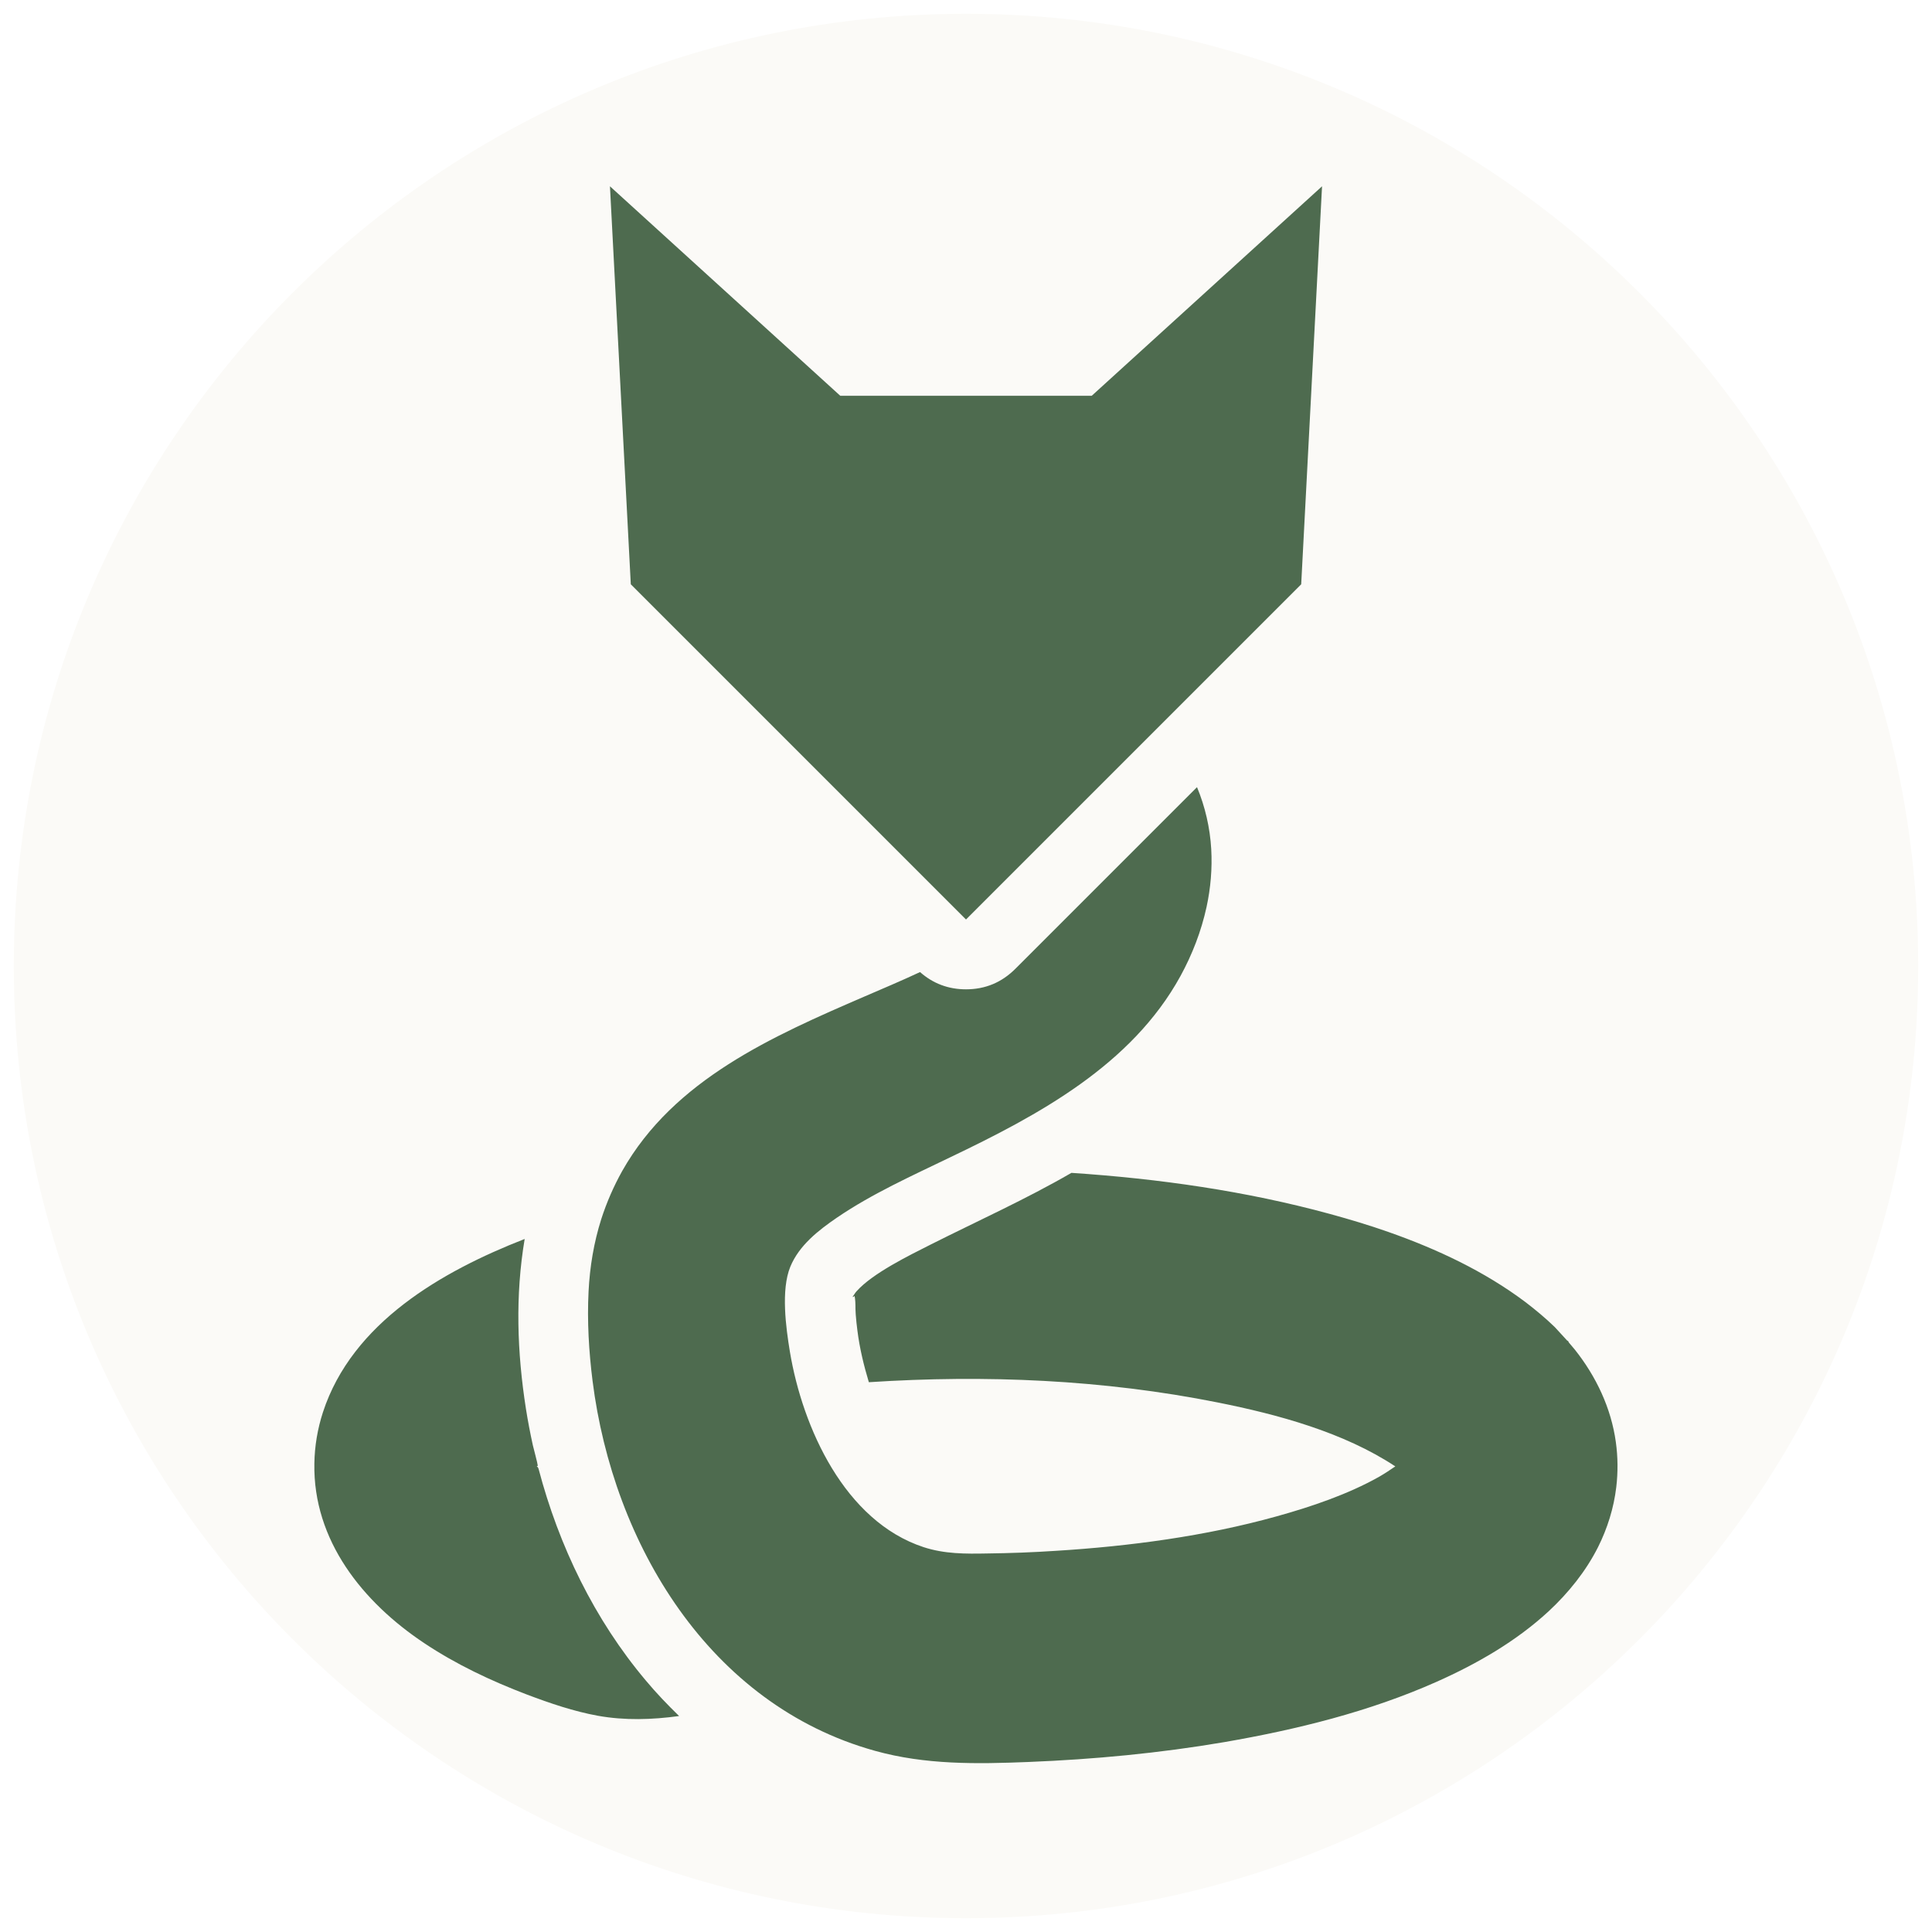
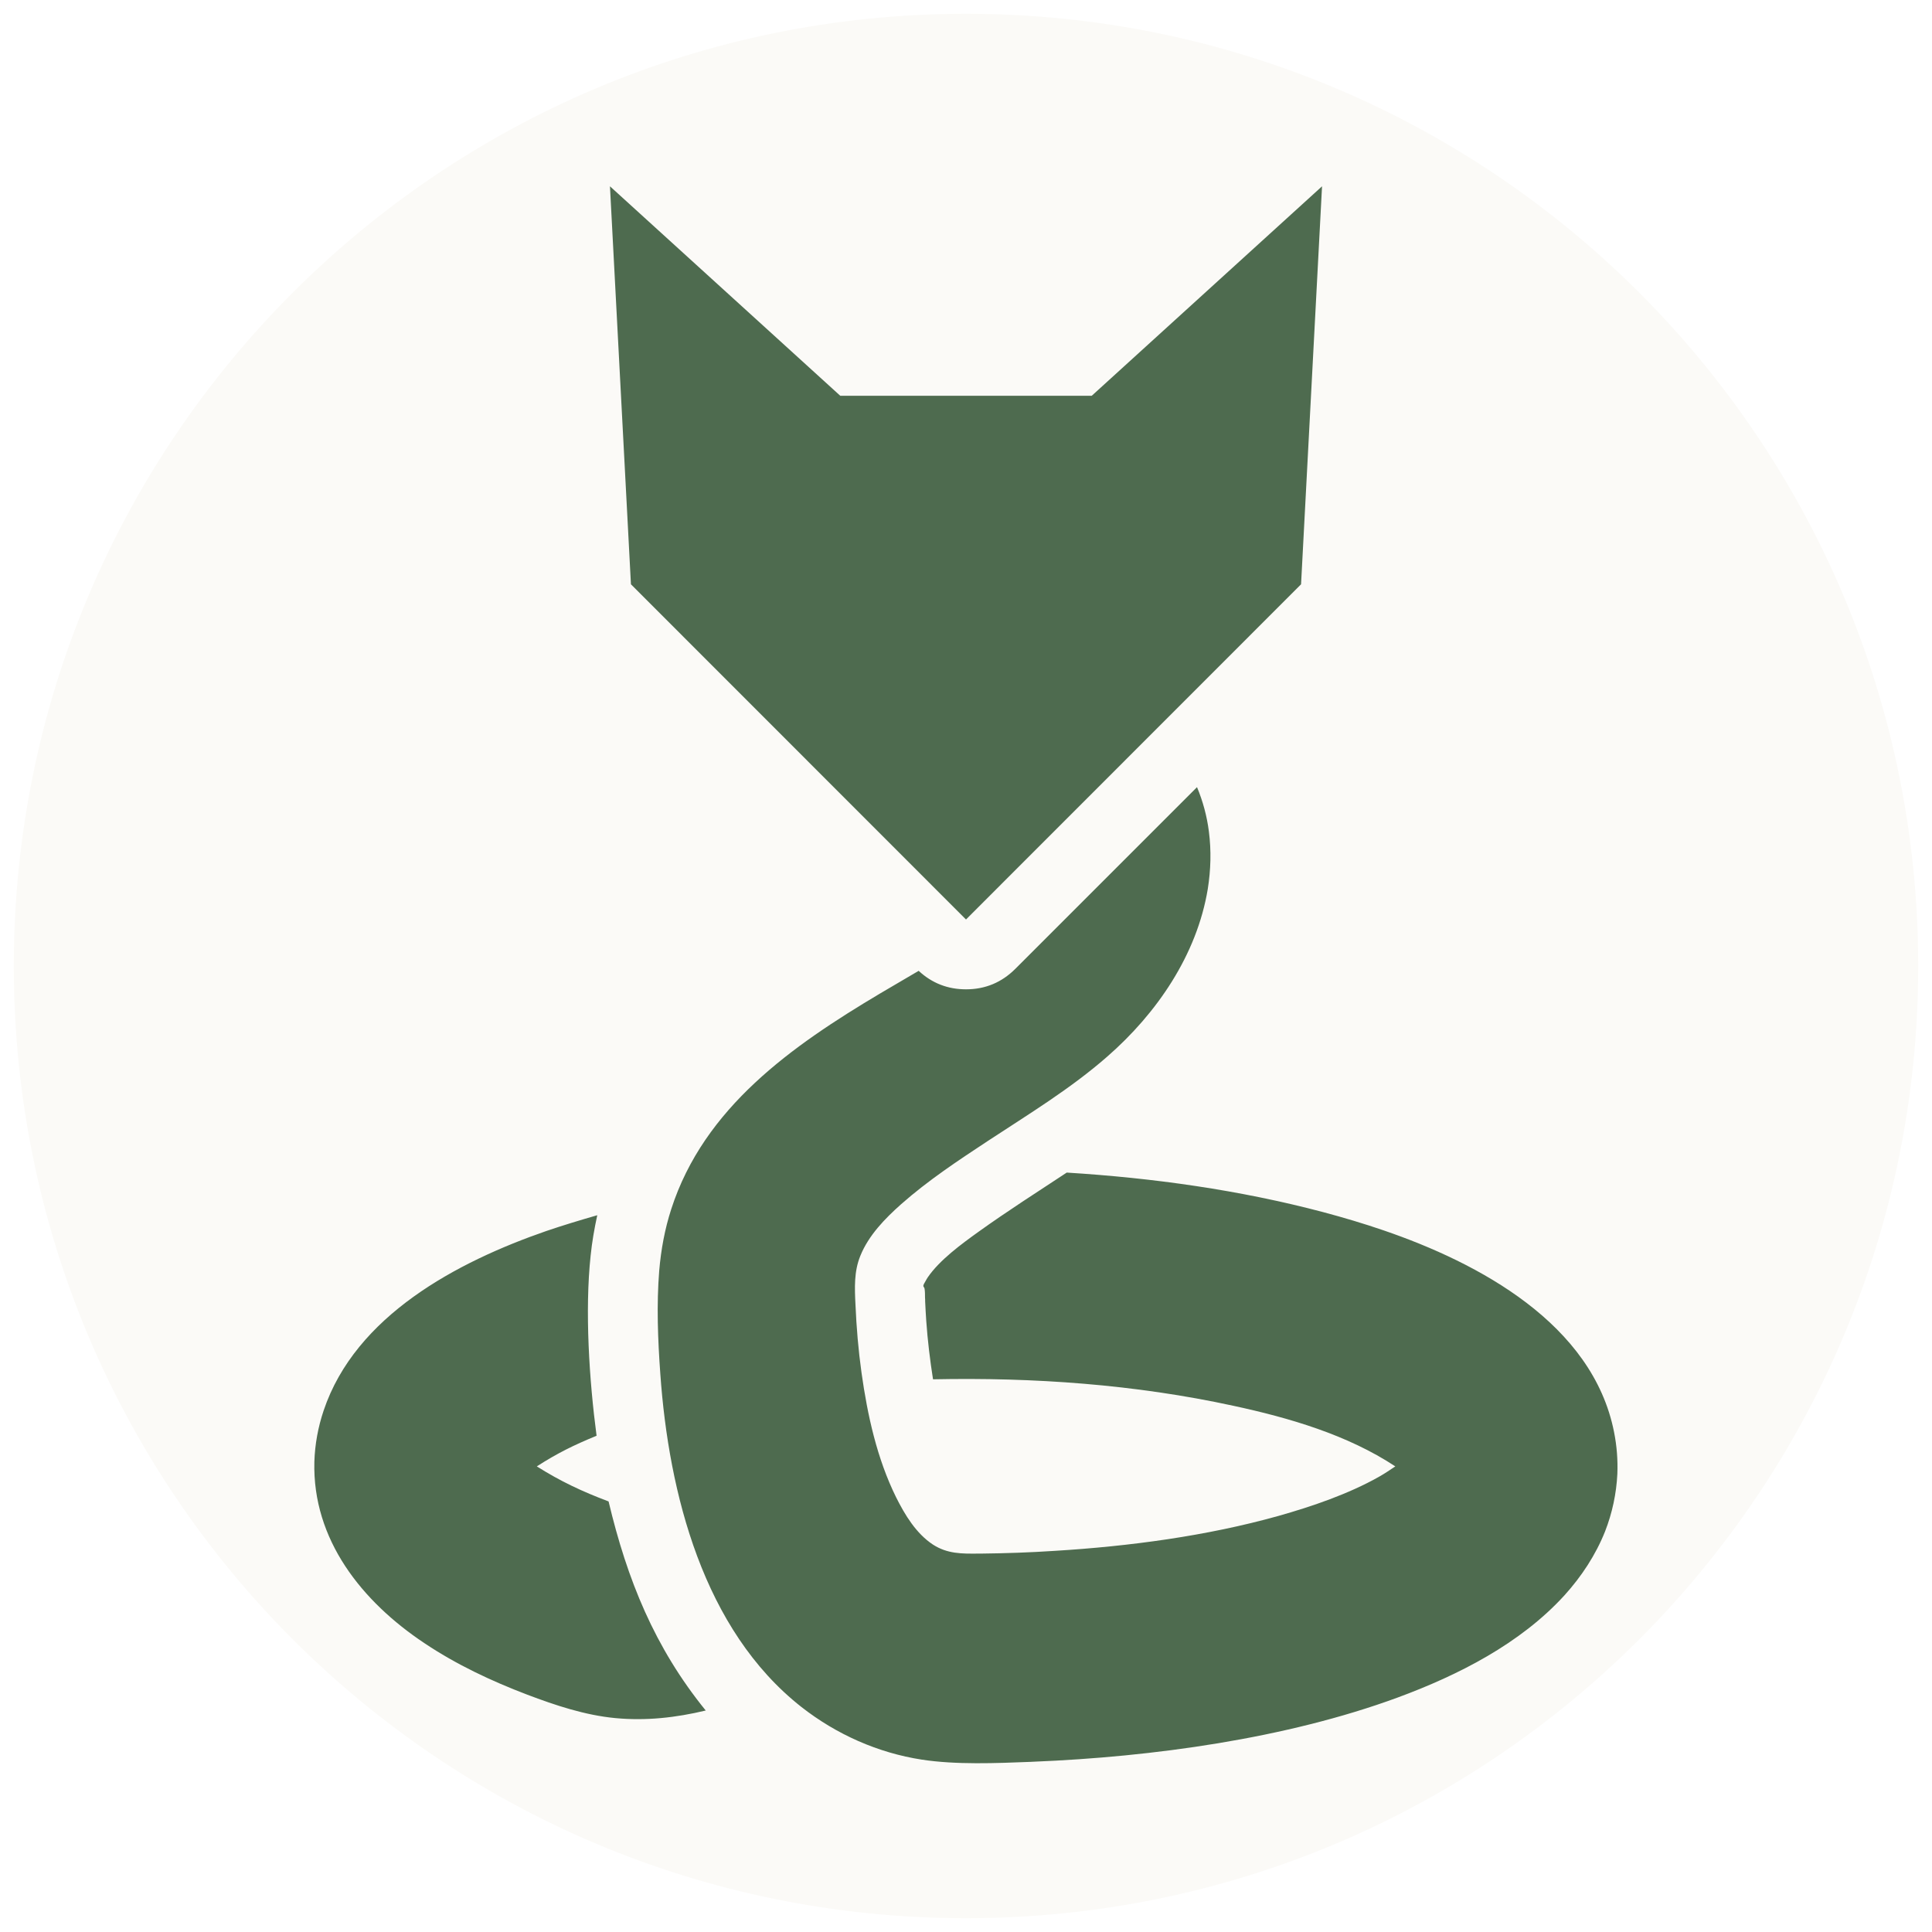
<svg xmlns="http://www.w3.org/2000/svg" viewBox="0 0 140 140" width="140" height="140">
  <circle cx="70" cy="70" r="69" fill="#FBFAF7" />
-   <path fill="#4E6B4F" d="M62.96 100.16C62.59 98.93 62.29 97.69 62.13 96.41C62.08 96.03 62.04 95.65 62.01 95.26C62 95.16 62 95.01 61.99 94.85C61.99 94.5 61.98 94.08 61.92 93.92C61.91 93.9 61.89 93.92 61.87 93.95C61.85 93.98 61.81 94.01 61.79 93.96C61.89 93.83 61.96 93.69 62.07 93.57C63.24 92.26 65.87 90.98 67.47 90.17C70.87 88.46 74.34 86.9 77.64 84.99C83.96 85.41 90.26 86.3 96.38 87.97C97.8 88.36 99.21 88.78 100.6 89.27C104.13 90.51 107.57 92.12 110.56 94.37C111.29 94.93 112 95.52 112.66 96.16C112.84 96.34 113.51 97.1 113.57 97.15C113.66 97.22 113.6 97.15 113.58 97.12C113.56 97.09 113.55 97.09 113.61 97.15C113.65 97.19 113.66 97.25 113.69 97.29C113.84 97.46 113.98 97.63 114.12 97.8C115.66 99.74 116.75 102.03 117.09 104.5C117.24 105.58 117.25 106.68 117.12 107.77C116.94 109.28 116.48 110.75 115.8 112.11C114.91 113.87 113.66 115.42 112.22 116.76C109.86 118.94 107.02 120.57 104.1 121.87C99.22 124.04 93.97 125.33 88.72 126.24C84.03 127.04 79.28 127.49 74.52 127.68C70.77 127.83 67.05 127.89 63.4 126.87C51.38 123.53 44.43 111.86 42.94 100.07C42.67 97.92 42.54 95.74 42.65 93.58C42.74 91.8 43.03 90.04 43.57 88.34C43.96 87.13 44.47 85.96 45.09 84.85C48.83 78.23 56 75.08 62.67 72.2C63.92 71.66 65.3 71.08 66.67 70.44C67.61 71.27 68.72 71.69 70 71.69C71.4 71.69 72.59 71.19 73.58 70.2L86.74 57.04C87.33 58.46 87.68 59.98 87.77 61.52C87.85 62.93 87.73 64.35 87.43 65.73C87.05 67.47 86.4 69.16 85.54 70.73C82 77.18 75.26 80.8 68.86 83.86C66.07 85.21 63.21 86.49 60.64 88.24C59.3 89.16 57.91 90.24 57.27 91.79C56.58 93.47 56.95 96.2 57.24 97.96C58.16 103.46 61.21 110.23 66.92 112.11C68.45 112.61 69.96 112.6 71.54 112.57C73.19 112.55 74.84 112.49 76.49 112.38C81.83 112.05 87.35 111.32 92.51 109.88C95 109.19 97.69 108.28 99.94 107.01C100.34 106.78 100.73 106.52 101.11 106.26C97.37 103.79 92.61 102.5 88.25 101.63C79.95 99.97 71.4 99.61 62.96 100.16ZM44.2 13.5L60.89 28.68L79.11 28.68L95.8 13.5L94.29 42.34L70 66.63L45.71 42.34ZM38.02 89.78C37.33 93.88 37.47 97.99 38.11 102.08C38.25 102.97 38.42 103.85 38.61 104.72C38.68 105.02 38.95 106.01 38.97 106.21C38.97 106.22 38.95 106.23 38.93 106.24C38.91 106.25 38.89 106.25 38.9 106.26C38.9 106.27 38.91 106.27 38.92 106.28C38.94 106.29 38.99 106.31 39.03 106.45C40.5 112.03 43.08 117.37 46.81 121.79C47.56 122.69 48.37 123.53 49.21 124.35C47.24 124.62 45.28 124.68 43.32 124.33C41.57 124.01 39.87 123.43 38.2 122.8C35.6 121.81 33.05 120.61 30.73 119.06C26.29 116.1 22.68 111.63 22.78 106.05C22.8 104.79 23.01 103.54 23.4 102.34C25.52 95.84 32.03 92.12 38.02 89.78Z" />
+   <path fill="#4E6B4F" d="M67.61 99.95C67.39 98.54 67.22 97.14 67.12 95.72C67.09 95.25 67.06 94.78 67.04 94.31C67.04 94.22 67.04 94.12 67.03 94.02C67.03 93.81 67.03 93.6 67 93.4C66.99 93.31 66.93 93.27 66.91 93.2C66.9 93.17 66.91 93.15 66.92 93.13C66.93 93.1 66.94 93.08 66.94 93.06C67.04 92.9 67.12 92.72 67.23 92.56C68.09 91.3 69.68 90.14 70.92 89.25C73 87.76 75.16 86.38 77.3 84.97C83.57 85.36 89.82 86.23 95.9 87.84C97.36 88.23 98.81 88.66 100.24 89.15C107.17 91.52 115.41 95.93 116.96 103.77C117.16 104.77 117.24 105.79 117.2 106.8C117.13 108.23 116.83 109.64 116.31 110.97C115.63 112.68 114.6 114.24 113.37 115.6C110.17 119.11 105.67 121.39 101.28 123.01C93.18 125.99 83.5 127.31 74.9 127.66L74.71 127.67L74.71 127.67L74.71 127.67C72.16 127.77 69.29 127.89 66.8 127.51C63.62 127.02 60.61 125.68 58.08 123.7C50.96 118.11 48.46 108.2 47.85 99.57C47.67 97.08 47.57 94.56 47.77 92.07C47.9 90.56 48.17 89.07 48.64 87.62C51.02 80.24 57.41 75.78 63.76 72C64.54 71.54 65.52 70.97 66.57 70.35C67.53 71.24 68.67 71.69 70 71.69C71.4 71.69 72.59 71.19 73.58 70.2L86.74 57.04C87.17 58.07 87.46 59.15 87.6 60.25C87.78 61.64 87.74 63.04 87.52 64.42C86.73 69.2 83.83 73.43 80.23 76.57C77.58 78.89 74.55 80.73 71.61 82.66C69.44 84.09 67.26 85.53 65.3 87.26C64.12 88.31 62.94 89.52 62.34 91.01C61.88 92.14 61.93 93.33 61.99 94.52C62.06 96.18 62.2 97.84 62.43 99.48C62.86 102.55 63.55 105.69 64.93 108.49C65.57 109.77 66.38 111.12 67.61 111.93C68.65 112.6 69.7 112.59 70.86 112.58C70.92 112.58 70.99 112.58 71.05 112.58C72.85 112.56 74.64 112.5 76.44 112.38C81.83 112.05 87.42 111.31 92.64 109.85C95.08 109.16 97.72 108.26 99.93 107.01C100.34 106.78 100.72 106.52 101.11 106.26C97.64 103.97 93.42 102.74 89.38 101.87C82.25 100.32 74.9 99.8 67.61 99.95ZM44.2 13.5L60.89 28.68L79.11 28.68L95.8 13.5L94.28 42.34L70 66.63L45.72 42.34ZM43.23 104.04C41.58 104.72 40.41 105.29 38.9 106.26C40.63 107.35 42.19 108.08 44.1 108.8C45.45 114.47 47.43 119.38 51.14 123.95C48.97 124.47 46.82 124.71 44.59 124.5C42.39 124.29 40.26 123.58 38.2 122.8C35.6 121.81 33.05 120.61 30.74 119.06C26.24 116.06 22.63 111.58 22.78 105.92C22.82 104.66 23.05 103.41 23.45 102.22C25.76 95.33 33.14 91.44 39.57 89.21C40.8 88.79 42.03 88.42 43.28 88.06C43.07 89.03 42.9 90 42.8 90.98C42.37 94.99 42.7 100.03 43.23 104.04Z" />
</svg>
